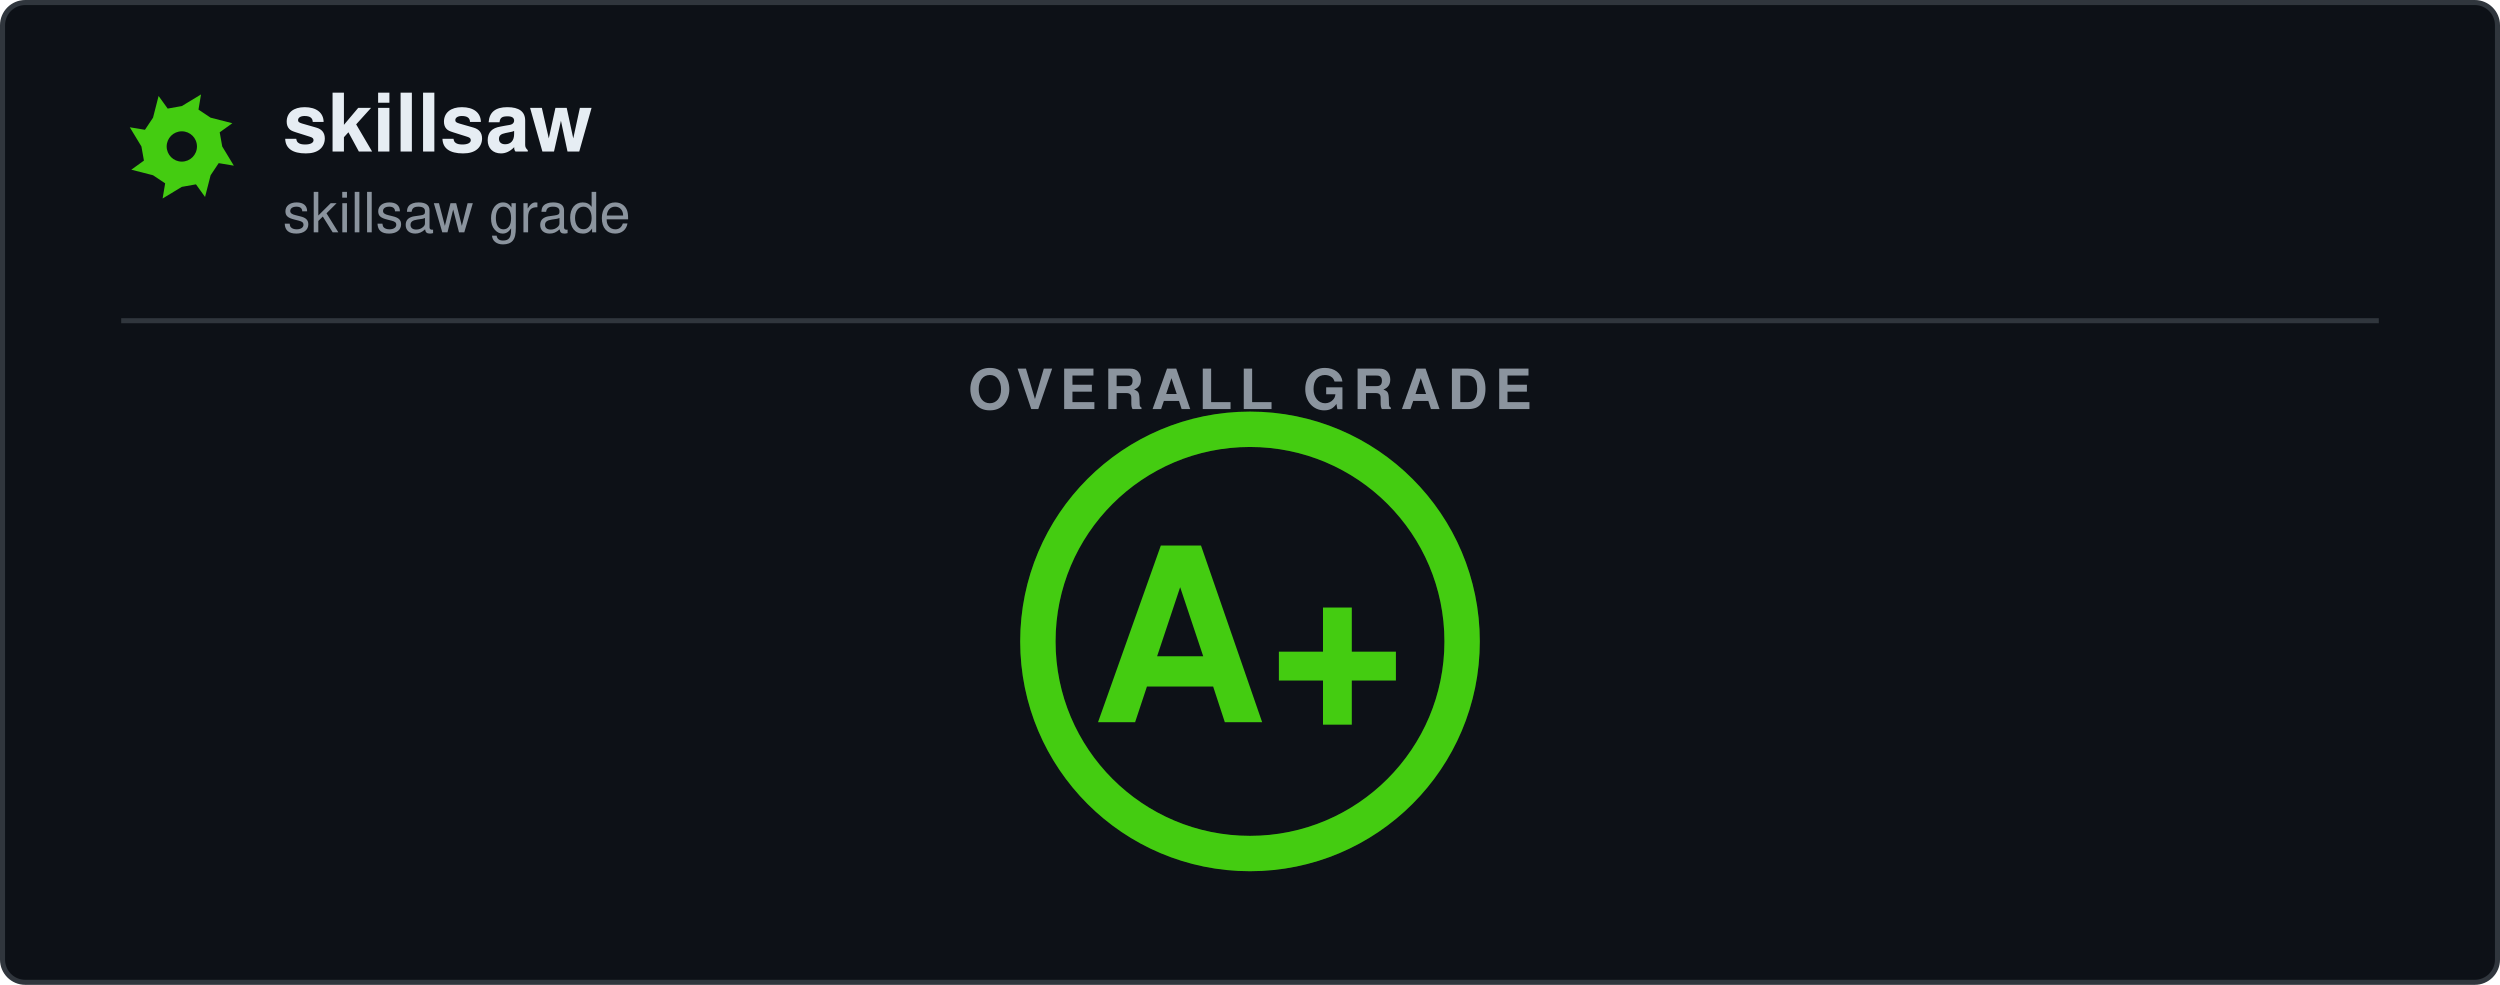
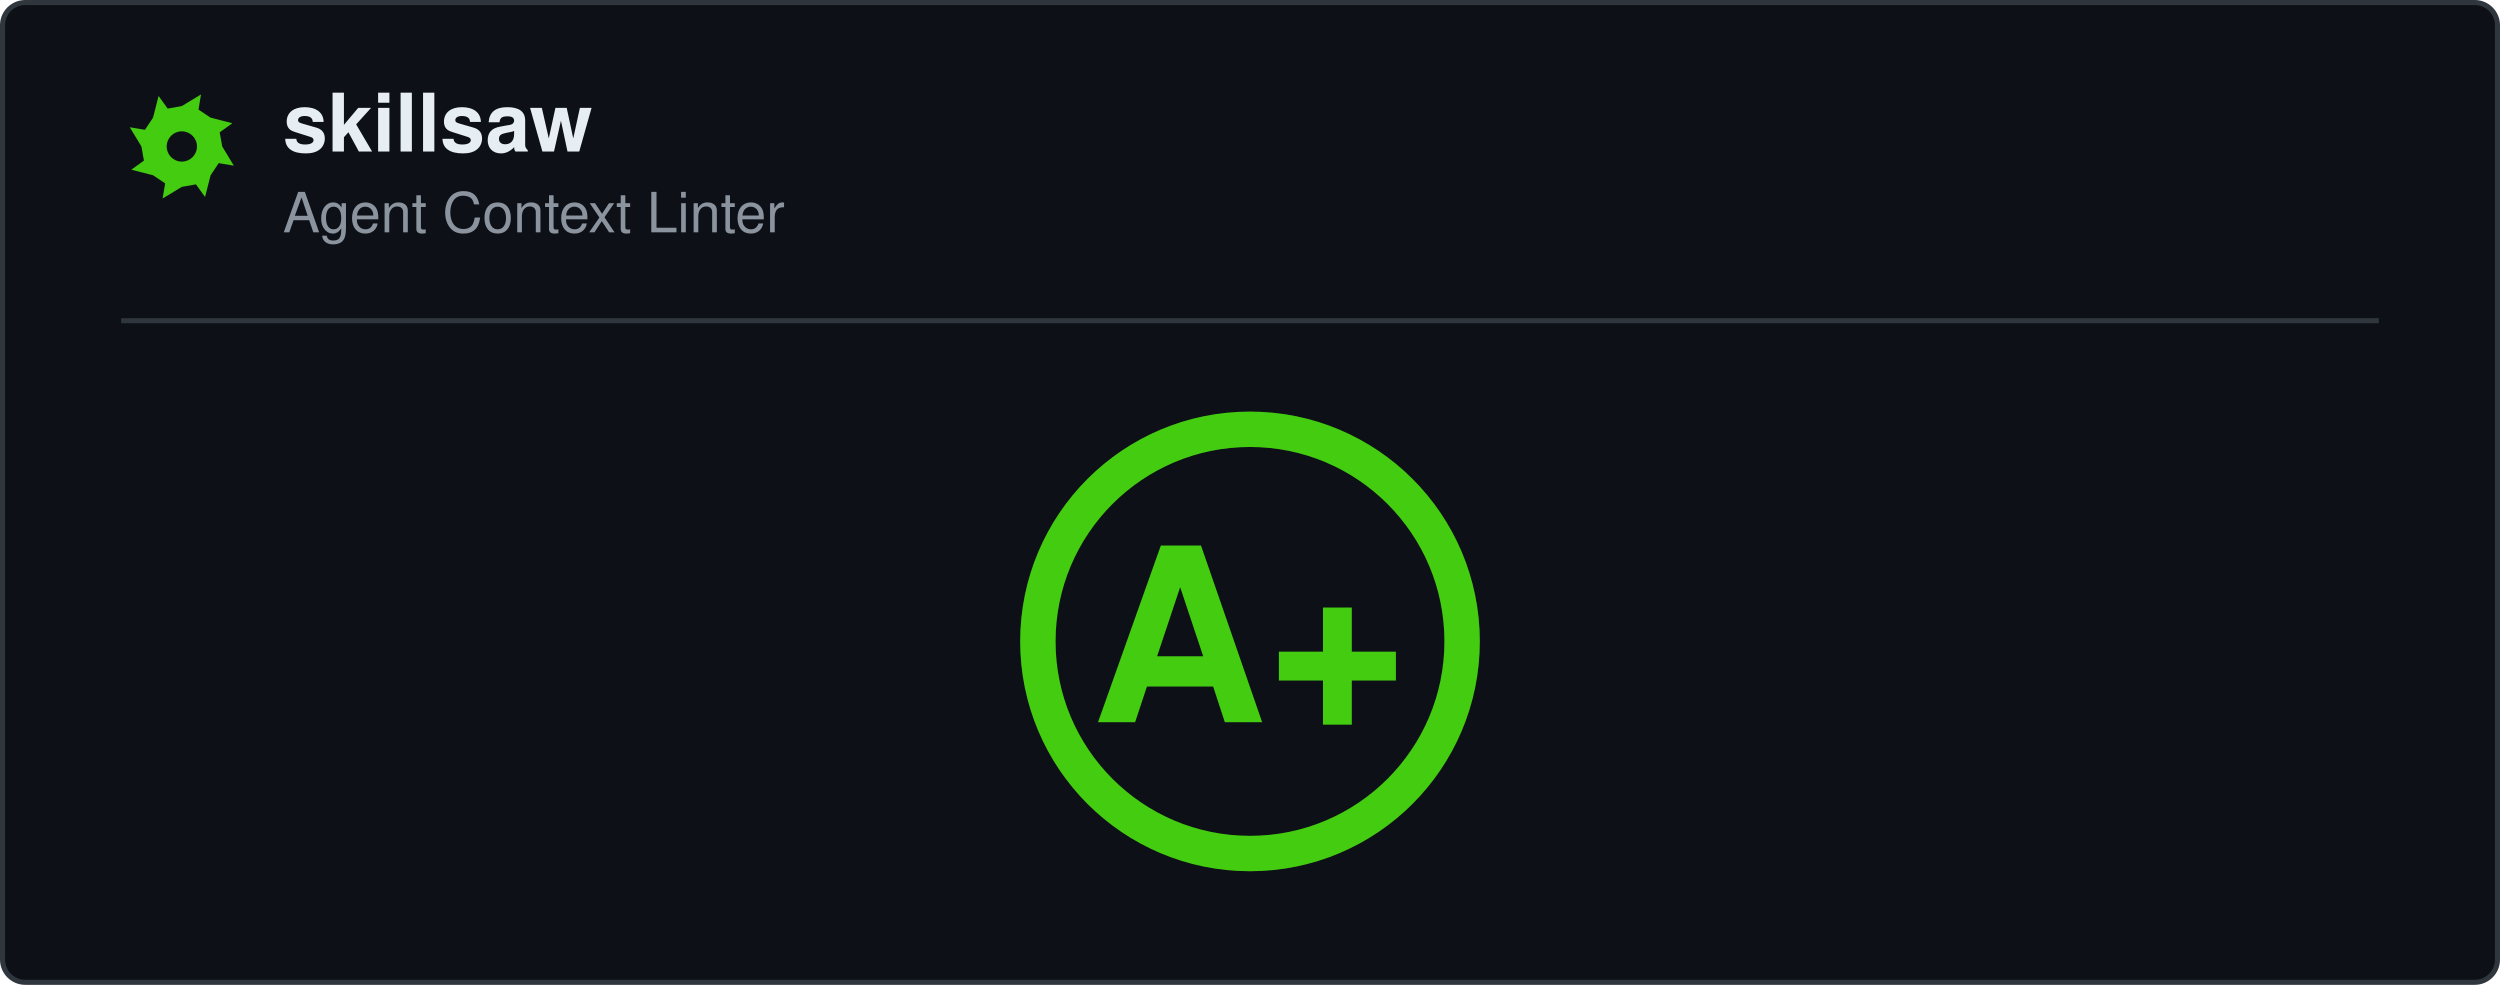
<svg xmlns="http://www.w3.org/2000/svg" width="495" height="195" viewBox="0 0 495 195" fill="none" role="img" aria-labelledby="card-title">
  <style>
    .title { font: 600 16px 'Segoe UI', Ubuntu, 'Helvetica Neue', Helvetica, Arial, sans-serif; fill: #e6edf3; }
    .subtitle { font: 400 11px 'Segoe UI', Ubuntu, 'Helvetica Neue', Helvetica, Arial, sans-serif; fill: #8b949e; }
-     .grade-label { font: 600 11px 'Segoe UI', Ubuntu, 'Helvetica Neue', Helvetica, Arial, sans-serif; fill: #8b949e; letter-spacing: 1.4px; }
    .grade-letter { font: 800 48px 'Segoe UI', Ubuntu, 'Helvetica Neue', Helvetica, Arial, sans-serif; fill: #44cc11; }
  </style>
  <rect x="0.5" y="0.5" width="494" height="194" rx="4.5" fill="#0d1117" stroke="#30363d" />
  <g transform="translate(24, 17)">
    <path fill-rule="evenodd" fill="#44cc11" d="M20.0 12.0L22.3 15.8L19.3 15.3L17.7 17.7L16.6 22.0L14.8 19.5L12.0 20.0L8.2 22.3L8.7 19.3L6.3 17.7L2.0 16.6L4.5 14.8L4.0 12.0L1.7 8.2L4.7 8.7L6.3 6.3L7.4 2.0L9.2 4.5L12.0 4.0L15.8 1.7L15.3 4.7L17.7 6.3L22.0 7.4L19.5 9.2ZM15.0 12.0A3.0 3.0 0 1 0 9.0 12.0A3.0 3.0 0 1 0 15.0 12.0Z" />
  </g>
  <text x="56" y="30" class="title" data-testid="repo-name">skillsaw</text>
-   <text x="56" y="46" class="subtitle">skillsaw grade</text>
+   <text x="56" y="46" class="subtitle">Agent Context Linter</text>
  <path d="M24 63.5H471" stroke="#30363d" />
-   <text x="247.5" y="81" text-anchor="middle" class="grade-label">OVERALL GRADE</text>
  <g transform="translate(247.5, 127)">
    <circle r="42" fill="none" stroke="#44cc11" stroke-opacity="0.25" stroke-width="7" />
    <circle r="42" fill="none" stroke="#44cc11" stroke-width="7" stroke-linecap="round" transform="rotate(-90)" stroke-dasharray="263.89 263.89" />
    <text y="16" text-anchor="middle" class="grade-letter" data-testid="grade-letter">A+</text>
  </g>
</svg>
